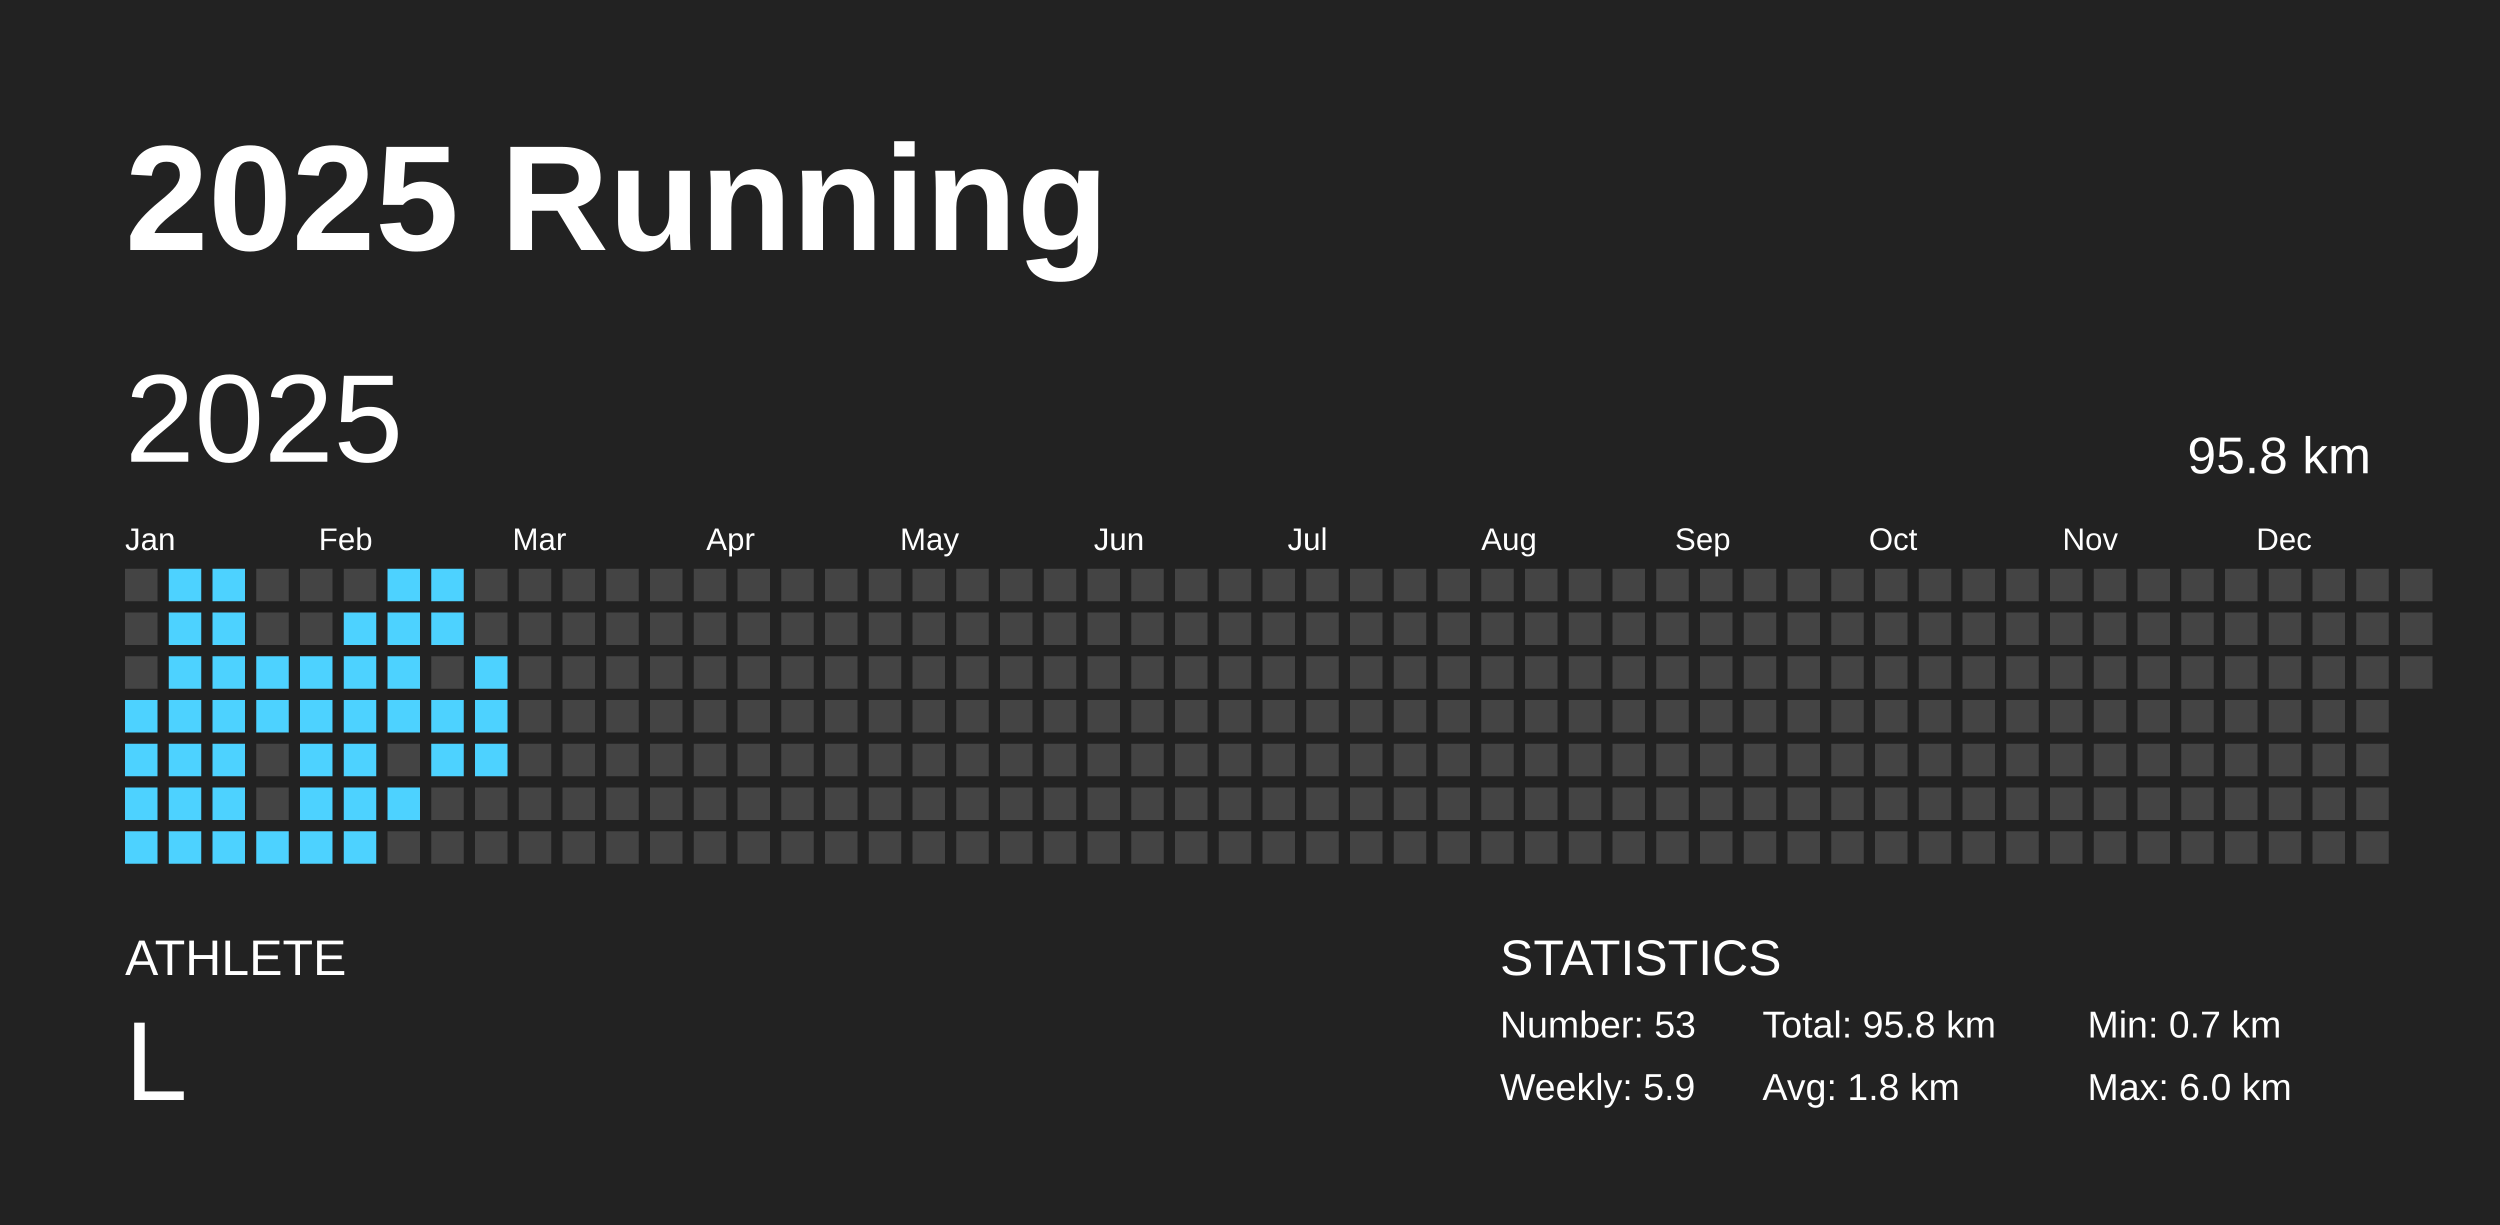
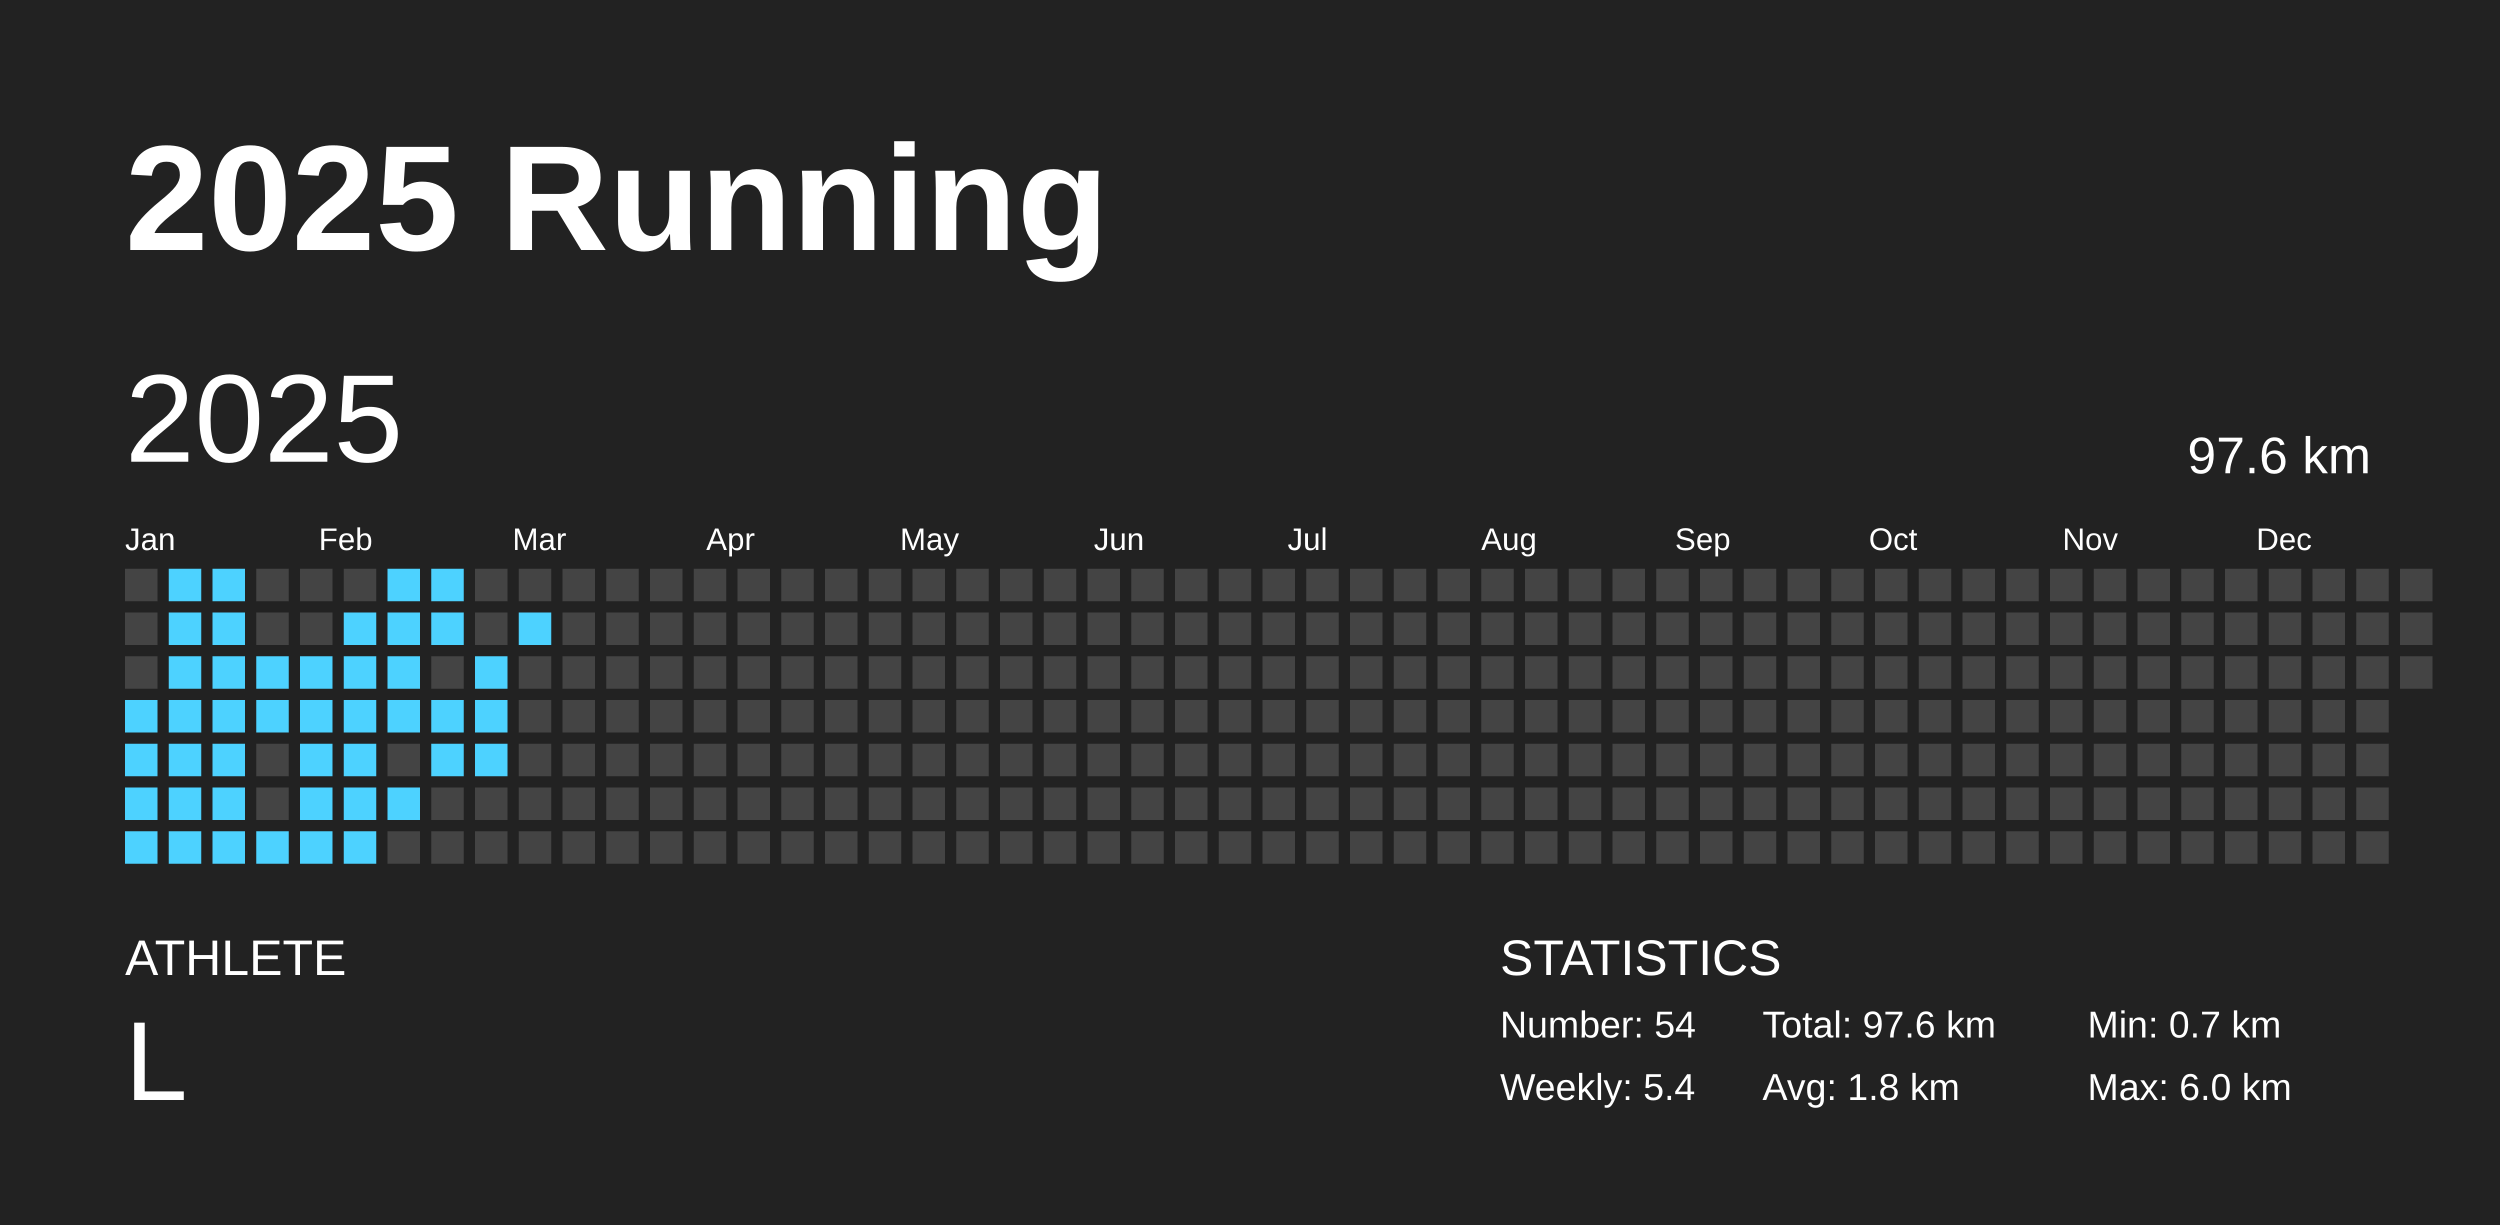
<svg xmlns="http://www.w3.org/2000/svg" baseProfile="full" height="98mm" version="1.1" viewBox="0,0,200,98" width="200mm">
  <defs />
  <rect fill="#222222" height="98" width="200" x="0" y="0" />
  <text fill="#FFFFFF" style="font-size:12px; font-family:Arial; font-weight:bold;" x="10" y="20">2025 Running</text>
  <text fill="#FFFFFF" style="font-size:4px; font-family:Arial" x="10" y="78">ATHLETE</text>
  <text fill="#FFFFFF" style="font-size:9px; font-family:Arial" x="10" y="88">L</text>
  <text fill="#FFFFFF" style="font-size:4px; font-family:Arial" x="120" y="78">STATISTICS</text>
-   <text fill="#FFFFFF" style="font-size:3px; font-family:Arial" x="120" y="83">Number: 53</text>
-   <text fill="#FFFFFF" style="font-size:3px; font-family:Arial" x="120" y="88">Weekly: 5.9</text>
-   <text fill="#FFFFFF" style="font-size:3px; font-family:Arial" x="141" y="83">Total: 95.8 km</text>
+   <text fill="#FFFFFF" style="font-size:3px; font-family:Arial" x="120" y="83">Number: 54</text>
+   <text fill="#FFFFFF" style="font-size:3px; font-family:Arial" x="120" y="88">Weekly: 5.4</text>
+   <text fill="#FFFFFF" style="font-size:3px; font-family:Arial" x="141" y="83">Total: 97.6 km</text>
  <text fill="#FFFFFF" style="font-size:3px; font-family:Arial" x="141" y="88">Avg: 1.8 km</text>
  <text fill="#FFFFFF" style="font-size:3px; font-family:Arial" x="167" y="83">Min: 0.7 km</text>
  <text fill="#FFFFFF" style="font-size:3px; font-family:Arial" x="167" y="88">Max: 6.0 km</text>
  <text dominant-baseline="hanging" fill="#FFFFFF" style="font-size:10.0px; font-family:Arial;" x="10" y="30">2025</text>
-   <text dominant-baseline="hanging" fill="#FFFFFF" style="font-size:4.125px; font-family:Arial;" x="175" y="35">95.8 km</text>
+   <text dominant-baseline="hanging" fill="#FFFFFF" style="font-size:4.125px; font-family:Arial;" x="175" y="35">97.6 km</text>
  <text fill="#FFFFFF" style="font-size:2.5px; font-family:Arial" x="10.0" y="44">Jan</text>
  <text fill="#FFFFFF" style="font-size:2.5px; font-family:Arial" x="25.5" y="44">Feb</text>
  <text fill="#FFFFFF" style="font-size:2.5px; font-family:Arial" x="41.0" y="44">Mar</text>
  <text fill="#FFFFFF" style="font-size:2.5px; font-family:Arial" x="56.5" y="44">Apr</text>
  <text fill="#FFFFFF" style="font-size:2.5px; font-family:Arial" x="72.0" y="44">May</text>
  <text fill="#FFFFFF" style="font-size:2.5px; font-family:Arial" x="87.5" y="44">Jun</text>
  <text fill="#FFFFFF" style="font-size:2.5px; font-family:Arial" x="103.0" y="44">Jul</text>
  <text fill="#FFFFFF" style="font-size:2.5px; font-family:Arial" x="118.5" y="44">Aug</text>
  <text fill="#FFFFFF" style="font-size:2.5px; font-family:Arial" x="134.0" y="44">Sep</text>
  <text fill="#FFFFFF" style="font-size:2.5px; font-family:Arial" x="149.5" y="44">Oct</text>
  <text fill="#FFFFFF" style="font-size:2.5px; font-family:Arial" x="165.0" y="44">Nov</text>
  <text fill="#FFFFFF" style="font-size:2.5px; font-family:Arial" x="180.5" y="44">Dec</text>
  <rect fill="#444444" height="2.6" width="2.6" x="10.0" y="45.5" />
  <rect fill="#444444" height="2.6" width="2.6" x="10.0" y="49.0" />
  <rect fill="#444444" height="2.6" width="2.6" x="10.0" y="52.5" />
  <rect fill="#4dd2ff" height="2.6" width="2.6" x="10.0" y="56.0" />
  <rect fill="#4dd2ff" height="2.6" width="2.6" x="10.0" y="59.5" />
  <rect fill="#4dd2ff" height="2.6" width="2.6" x="10.0" y="63.0" />
  <rect fill="#4dd2ff" height="2.6" width="2.6" x="10.0" y="66.5" />
  <rect fill="#4dd2ff" height="2.6" width="2.6" x="13.5" y="45.5" />
  <rect fill="#4dd2ff" height="2.6" width="2.6" x="13.5" y="49.0" />
  <rect fill="#4dd2ff" height="2.6" width="2.6" x="13.5" y="52.5" />
  <rect fill="#4dd2ff" height="2.6" width="2.6" x="13.5" y="56.0" />
  <rect fill="#4dd2ff" height="2.6" width="2.6" x="13.5" y="59.5" />
  <rect fill="#4dd2ff" height="2.6" width="2.6" x="13.5" y="63.0" />
  <rect fill="#4dd2ff" height="2.6" width="2.6" x="13.5" y="66.5" />
  <rect fill="#4dd2ff" height="2.6" width="2.6" x="17.0" y="45.5" />
  <rect fill="#4dd2ff" height="2.6" width="2.6" x="17.0" y="49.0" />
  <rect fill="#4dd2ff" height="2.6" width="2.6" x="17.0" y="52.5" />
  <rect fill="#4dd2ff" height="2.6" width="2.6" x="17.0" y="56.0" />
  <rect fill="#4dd2ff" height="2.6" width="2.6" x="17.0" y="59.5" />
  <rect fill="#4dd2ff" height="2.6" width="2.6" x="17.0" y="63.0" />
  <rect fill="#4dd2ff" height="2.6" width="2.6" x="17.0" y="66.5" />
  <rect fill="#444444" height="2.6" width="2.6" x="20.5" y="45.5" />
  <rect fill="#444444" height="2.6" width="2.6" x="20.5" y="49.0" />
  <rect fill="#4dd2ff" height="2.6" width="2.6" x="20.5" y="52.5" />
  <rect fill="#4dd2ff" height="2.6" width="2.6" x="20.5" y="56.0" />
  <rect fill="#444444" height="2.6" width="2.6" x="20.5" y="59.5" />
  <rect fill="#444444" height="2.6" width="2.6" x="20.5" y="63.0" />
  <rect fill="#4dd2ff" height="2.6" width="2.6" x="20.5" y="66.5" />
  <rect fill="#444444" height="2.6" width="2.6" x="24.0" y="45.5" />
  <rect fill="#444444" height="2.6" width="2.6" x="24.0" y="49.0" />
  <rect fill="#4dd2ff" height="2.6" width="2.6" x="24.0" y="52.5" />
  <rect fill="#4dd2ff" height="2.6" width="2.6" x="24.0" y="56.0" />
  <rect fill="#4dd2ff" height="2.6" width="2.6" x="24.0" y="59.5" />
  <rect fill="#4dd2ff" height="2.6" width="2.6" x="24.0" y="63.0" />
  <rect fill="#4dd2ff" height="2.6" width="2.6" x="24.0" y="66.5" />
  <rect fill="#444444" height="2.6" width="2.6" x="27.5" y="45.5" />
  <rect fill="#4dd2ff" height="2.6" width="2.6" x="27.5" y="49.0" />
  <rect fill="#4dd2ff" height="2.6" width="2.6" x="27.5" y="52.5" />
  <rect fill="#4dd2ff" height="2.6" width="2.6" x="27.5" y="56.0" />
  <rect fill="#4dd2ff" height="2.6" width="2.6" x="27.5" y="59.5" />
  <rect fill="#4dd2ff" height="2.6" width="2.6" x="27.5" y="63.0" />
  <rect fill="#4dd2ff" height="2.6" width="2.6" x="27.5" y="66.5" />
  <rect fill="#4dd2ff" height="2.6" width="2.6" x="31.0" y="45.5" />
  <rect fill="#4dd2ff" height="2.6" width="2.6" x="31.0" y="49.0" />
  <rect fill="#4dd2ff" height="2.6" width="2.6" x="31.0" y="52.5" />
  <rect fill="#4dd2ff" height="2.6" width="2.6" x="31.0" y="56.0" />
  <rect fill="#444444" height="2.6" width="2.6" x="31.0" y="59.5" />
  <rect fill="#4dd2ff" height="2.6" width="2.6" x="31.0" y="63.0" />
  <rect fill="#444444" height="2.6" width="2.6" x="31.0" y="66.5" />
  <rect fill="#4dd2ff" height="2.6" width="2.6" x="34.5" y="45.5" />
  <rect fill="#4dd2ff" height="2.6" width="2.6" x="34.5" y="49.0" />
  <rect fill="#444444" height="2.6" width="2.6" x="34.5" y="52.5" />
  <rect fill="#4dd2ff" height="2.6" width="2.6" x="34.5" y="56.0" />
  <rect fill="#4dd2ff" height="2.6" width="2.6" x="34.5" y="59.5" />
  <rect fill="#444444" height="2.6" width="2.6" x="34.5" y="63.0" />
  <rect fill="#444444" height="2.6" width="2.6" x="34.5" y="66.5" />
  <rect fill="#444444" height="2.6" width="2.6" x="38.0" y="45.5" />
  <rect fill="#444444" height="2.6" width="2.6" x="38.0" y="49.0" />
  <rect fill="#4dd2ff" height="2.6" width="2.6" x="38.0" y="52.5" />
  <rect fill="#4dd2ff" height="2.6" width="2.6" x="38.0" y="56.0" />
  <rect fill="#4dd2ff" height="2.6" width="2.6" x="38.0" y="59.5" />
  <rect fill="#444444" height="2.6" width="2.6" x="38.0" y="63.0" />
  <rect fill="#444444" height="2.6" width="2.6" x="38.0" y="66.5" />
  <rect fill="#444444" height="2.6" width="2.6" x="41.5" y="45.5" />
-   <rect fill="#444444" height="2.6" width="2.6" x="41.5" y="49.0" />
+   <rect fill="#4dd2ff" height="2.6" width="2.6" x="41.5" y="49.0" />
  <rect fill="#444444" height="2.6" width="2.6" x="41.5" y="52.5" />
  <rect fill="#444444" height="2.6" width="2.6" x="41.5" y="56.0" />
  <rect fill="#444444" height="2.6" width="2.6" x="41.5" y="59.5" />
  <rect fill="#444444" height="2.6" width="2.6" x="41.5" y="63.0" />
  <rect fill="#444444" height="2.6" width="2.6" x="41.5" y="66.5" />
  <rect fill="#444444" height="2.6" width="2.6" x="45.0" y="45.5" />
  <rect fill="#444444" height="2.6" width="2.6" x="45.0" y="49.0" />
  <rect fill="#444444" height="2.6" width="2.6" x="45.0" y="52.5" />
  <rect fill="#444444" height="2.6" width="2.6" x="45.0" y="56.0" />
  <rect fill="#444444" height="2.6" width="2.6" x="45.0" y="59.5" />
  <rect fill="#444444" height="2.6" width="2.6" x="45.0" y="63.0" />
  <rect fill="#444444" height="2.6" width="2.6" x="45.0" y="66.5" />
  <rect fill="#444444" height="2.6" width="2.6" x="48.5" y="45.5" />
  <rect fill="#444444" height="2.6" width="2.6" x="48.5" y="49.0" />
  <rect fill="#444444" height="2.6" width="2.6" x="48.5" y="52.5" />
  <rect fill="#444444" height="2.6" width="2.6" x="48.5" y="56.0" />
  <rect fill="#444444" height="2.6" width="2.6" x="48.5" y="59.5" />
  <rect fill="#444444" height="2.6" width="2.6" x="48.5" y="63.0" />
  <rect fill="#444444" height="2.6" width="2.6" x="48.5" y="66.5" />
  <rect fill="#444444" height="2.6" width="2.6" x="52.0" y="45.5" />
  <rect fill="#444444" height="2.6" width="2.6" x="52.0" y="49.0" />
  <rect fill="#444444" height="2.6" width="2.6" x="52.0" y="52.5" />
  <rect fill="#444444" height="2.6" width="2.6" x="52.0" y="56.0" />
  <rect fill="#444444" height="2.6" width="2.6" x="52.0" y="59.5" />
  <rect fill="#444444" height="2.6" width="2.6" x="52.0" y="63.0" />
  <rect fill="#444444" height="2.6" width="2.6" x="52.0" y="66.5" />
  <rect fill="#444444" height="2.6" width="2.6" x="55.5" y="45.5" />
  <rect fill="#444444" height="2.6" width="2.6" x="55.5" y="49.0" />
  <rect fill="#444444" height="2.6" width="2.6" x="55.5" y="52.5" />
  <rect fill="#444444" height="2.6" width="2.6" x="55.5" y="56.0" />
  <rect fill="#444444" height="2.6" width="2.6" x="55.5" y="59.5" />
  <rect fill="#444444" height="2.6" width="2.6" x="55.5" y="63.0" />
  <rect fill="#444444" height="2.6" width="2.6" x="55.5" y="66.5" />
  <rect fill="#444444" height="2.6" width="2.6" x="59.0" y="45.5" />
  <rect fill="#444444" height="2.6" width="2.6" x="59.0" y="49.0" />
  <rect fill="#444444" height="2.6" width="2.6" x="59.0" y="52.5" />
  <rect fill="#444444" height="2.6" width="2.6" x="59.0" y="56.0" />
  <rect fill="#444444" height="2.6" width="2.6" x="59.0" y="59.5" />
  <rect fill="#444444" height="2.6" width="2.6" x="59.0" y="63.0" />
  <rect fill="#444444" height="2.6" width="2.6" x="59.0" y="66.5" />
  <rect fill="#444444" height="2.6" width="2.6" x="62.5" y="45.5" />
  <rect fill="#444444" height="2.6" width="2.6" x="62.5" y="49.0" />
  <rect fill="#444444" height="2.6" width="2.6" x="62.5" y="52.5" />
  <rect fill="#444444" height="2.6" width="2.6" x="62.5" y="56.0" />
  <rect fill="#444444" height="2.6" width="2.6" x="62.5" y="59.5" />
  <rect fill="#444444" height="2.6" width="2.6" x="62.5" y="63.0" />
  <rect fill="#444444" height="2.6" width="2.6" x="62.5" y="66.5" />
  <rect fill="#444444" height="2.6" width="2.6" x="66.0" y="45.5" />
  <rect fill="#444444" height="2.6" width="2.6" x="66.0" y="49.0" />
  <rect fill="#444444" height="2.6" width="2.6" x="66.0" y="52.5" />
  <rect fill="#444444" height="2.6" width="2.6" x="66.0" y="56.0" />
  <rect fill="#444444" height="2.6" width="2.6" x="66.0" y="59.5" />
  <rect fill="#444444" height="2.6" width="2.6" x="66.0" y="63.0" />
  <rect fill="#444444" height="2.6" width="2.6" x="66.0" y="66.5" />
  <rect fill="#444444" height="2.6" width="2.6" x="69.5" y="45.5" />
  <rect fill="#444444" height="2.6" width="2.6" x="69.5" y="49.0" />
  <rect fill="#444444" height="2.6" width="2.6" x="69.5" y="52.5" />
  <rect fill="#444444" height="2.6" width="2.6" x="69.5" y="56.0" />
  <rect fill="#444444" height="2.6" width="2.6" x="69.5" y="59.5" />
  <rect fill="#444444" height="2.6" width="2.6" x="69.5" y="63.0" />
  <rect fill="#444444" height="2.6" width="2.6" x="69.5" y="66.5" />
  <rect fill="#444444" height="2.6" width="2.6" x="73.0" y="45.5" />
  <rect fill="#444444" height="2.6" width="2.6" x="73.0" y="49.0" />
  <rect fill="#444444" height="2.6" width="2.6" x="73.0" y="52.5" />
  <rect fill="#444444" height="2.6" width="2.6" x="73.0" y="56.0" />
  <rect fill="#444444" height="2.6" width="2.6" x="73.0" y="59.5" />
  <rect fill="#444444" height="2.6" width="2.6" x="73.0" y="63.0" />
  <rect fill="#444444" height="2.6" width="2.6" x="73.0" y="66.5" />
  <rect fill="#444444" height="2.6" width="2.6" x="76.5" y="45.5" />
  <rect fill="#444444" height="2.6" width="2.6" x="76.5" y="49.0" />
  <rect fill="#444444" height="2.6" width="2.6" x="76.5" y="52.5" />
  <rect fill="#444444" height="2.6" width="2.6" x="76.5" y="56.0" />
  <rect fill="#444444" height="2.6" width="2.6" x="76.5" y="59.5" />
  <rect fill="#444444" height="2.6" width="2.6" x="76.5" y="63.0" />
  <rect fill="#444444" height="2.6" width="2.6" x="76.5" y="66.5" />
  <rect fill="#444444" height="2.6" width="2.6" x="80.0" y="45.5" />
  <rect fill="#444444" height="2.6" width="2.6" x="80.0" y="49.0" />
  <rect fill="#444444" height="2.6" width="2.6" x="80.0" y="52.5" />
  <rect fill="#444444" height="2.6" width="2.6" x="80.0" y="56.0" />
  <rect fill="#444444" height="2.6" width="2.6" x="80.0" y="59.5" />
  <rect fill="#444444" height="2.6" width="2.6" x="80.0" y="63.0" />
  <rect fill="#444444" height="2.6" width="2.6" x="80.0" y="66.5" />
  <rect fill="#444444" height="2.6" width="2.6" x="83.5" y="45.5" />
  <rect fill="#444444" height="2.6" width="2.6" x="83.5" y="49.0" />
  <rect fill="#444444" height="2.6" width="2.6" x="83.5" y="52.5" />
  <rect fill="#444444" height="2.6" width="2.6" x="83.5" y="56.0" />
  <rect fill="#444444" height="2.6" width="2.6" x="83.5" y="59.5" />
  <rect fill="#444444" height="2.6" width="2.6" x="83.5" y="63.0" />
  <rect fill="#444444" height="2.6" width="2.6" x="83.5" y="66.5" />
  <rect fill="#444444" height="2.6" width="2.6" x="87.0" y="45.5" />
  <rect fill="#444444" height="2.6" width="2.6" x="87.0" y="49.0" />
  <rect fill="#444444" height="2.6" width="2.6" x="87.0" y="52.5" />
  <rect fill="#444444" height="2.6" width="2.6" x="87.0" y="56.0" />
  <rect fill="#444444" height="2.6" width="2.6" x="87.0" y="59.5" />
  <rect fill="#444444" height="2.6" width="2.6" x="87.0" y="63.0" />
  <rect fill="#444444" height="2.6" width="2.6" x="87.0" y="66.5" />
  <rect fill="#444444" height="2.6" width="2.6" x="90.5" y="45.5" />
  <rect fill="#444444" height="2.6" width="2.6" x="90.5" y="49.0" />
  <rect fill="#444444" height="2.6" width="2.6" x="90.5" y="52.5" />
  <rect fill="#444444" height="2.6" width="2.6" x="90.5" y="56.0" />
  <rect fill="#444444" height="2.6" width="2.6" x="90.5" y="59.5" />
  <rect fill="#444444" height="2.6" width="2.6" x="90.5" y="63.0" />
  <rect fill="#444444" height="2.6" width="2.6" x="90.5" y="66.5" />
  <rect fill="#444444" height="2.6" width="2.6" x="94.0" y="45.5" />
  <rect fill="#444444" height="2.6" width="2.6" x="94.0" y="49.0" />
  <rect fill="#444444" height="2.6" width="2.6" x="94.0" y="52.5" />
  <rect fill="#444444" height="2.6" width="2.6" x="94.0" y="56.0" />
  <rect fill="#444444" height="2.6" width="2.6" x="94.0" y="59.5" />
  <rect fill="#444444" height="2.6" width="2.6" x="94.0" y="63.0" />
  <rect fill="#444444" height="2.6" width="2.6" x="94.0" y="66.5" />
  <rect fill="#444444" height="2.6" width="2.6" x="97.5" y="45.5" />
  <rect fill="#444444" height="2.6" width="2.6" x="97.5" y="49.0" />
  <rect fill="#444444" height="2.6" width="2.6" x="97.5" y="52.5" />
  <rect fill="#444444" height="2.6" width="2.6" x="97.5" y="56.0" />
  <rect fill="#444444" height="2.6" width="2.6" x="97.5" y="59.5" />
  <rect fill="#444444" height="2.6" width="2.6" x="97.5" y="63.0" />
  <rect fill="#444444" height="2.6" width="2.6" x="97.5" y="66.5" />
  <rect fill="#444444" height="2.6" width="2.6" x="101.0" y="45.5" />
  <rect fill="#444444" height="2.6" width="2.6" x="101.0" y="49.0" />
  <rect fill="#444444" height="2.6" width="2.6" x="101.0" y="52.5" />
  <rect fill="#444444" height="2.6" width="2.6" x="101.0" y="56.0" />
  <rect fill="#444444" height="2.6" width="2.6" x="101.0" y="59.5" />
  <rect fill="#444444" height="2.6" width="2.6" x="101.0" y="63.0" />
  <rect fill="#444444" height="2.6" width="2.6" x="101.0" y="66.5" />
  <rect fill="#444444" height="2.6" width="2.6" x="104.5" y="45.5" />
  <rect fill="#444444" height="2.6" width="2.6" x="104.5" y="49.0" />
  <rect fill="#444444" height="2.6" width="2.6" x="104.5" y="52.5" />
  <rect fill="#444444" height="2.6" width="2.6" x="104.5" y="56.0" />
  <rect fill="#444444" height="2.6" width="2.6" x="104.5" y="59.5" />
  <rect fill="#444444" height="2.6" width="2.6" x="104.5" y="63.0" />
  <rect fill="#444444" height="2.6" width="2.6" x="104.5" y="66.5" />
  <rect fill="#444444" height="2.6" width="2.6" x="108.0" y="45.5" />
  <rect fill="#444444" height="2.6" width="2.6" x="108.0" y="49.0" />
  <rect fill="#444444" height="2.6" width="2.6" x="108.0" y="52.5" />
  <rect fill="#444444" height="2.6" width="2.6" x="108.0" y="56.0" />
  <rect fill="#444444" height="2.6" width="2.6" x="108.0" y="59.5" />
  <rect fill="#444444" height="2.6" width="2.6" x="108.0" y="63.0" />
  <rect fill="#444444" height="2.6" width="2.6" x="108.0" y="66.5" />
  <rect fill="#444444" height="2.6" width="2.6" x="111.5" y="45.5" />
  <rect fill="#444444" height="2.6" width="2.6" x="111.5" y="49.0" />
  <rect fill="#444444" height="2.6" width="2.6" x="111.5" y="52.5" />
  <rect fill="#444444" height="2.6" width="2.6" x="111.5" y="56.0" />
  <rect fill="#444444" height="2.6" width="2.6" x="111.5" y="59.5" />
  <rect fill="#444444" height="2.6" width="2.6" x="111.5" y="63.0" />
  <rect fill="#444444" height="2.6" width="2.6" x="111.5" y="66.5" />
  <rect fill="#444444" height="2.6" width="2.6" x="115.0" y="45.5" />
  <rect fill="#444444" height="2.6" width="2.6" x="115.0" y="49.0" />
  <rect fill="#444444" height="2.6" width="2.6" x="115.0" y="52.5" />
  <rect fill="#444444" height="2.6" width="2.6" x="115.0" y="56.0" />
  <rect fill="#444444" height="2.6" width="2.6" x="115.0" y="59.5" />
  <rect fill="#444444" height="2.6" width="2.6" x="115.0" y="63.0" />
  <rect fill="#444444" height="2.6" width="2.6" x="115.0" y="66.5" />
  <rect fill="#444444" height="2.6" width="2.6" x="118.5" y="45.5" />
  <rect fill="#444444" height="2.6" width="2.6" x="118.5" y="49.0" />
  <rect fill="#444444" height="2.6" width="2.6" x="118.5" y="52.5" />
  <rect fill="#444444" height="2.6" width="2.6" x="118.5" y="56.0" />
  <rect fill="#444444" height="2.6" width="2.6" x="118.5" y="59.5" />
  <rect fill="#444444" height="2.6" width="2.6" x="118.5" y="63.0" />
  <rect fill="#444444" height="2.6" width="2.6" x="118.5" y="66.5" />
  <rect fill="#444444" height="2.6" width="2.6" x="122.0" y="45.5" />
  <rect fill="#444444" height="2.6" width="2.6" x="122.0" y="49.0" />
  <rect fill="#444444" height="2.6" width="2.6" x="122.0" y="52.5" />
  <rect fill="#444444" height="2.6" width="2.6" x="122.0" y="56.0" />
  <rect fill="#444444" height="2.6" width="2.6" x="122.0" y="59.5" />
  <rect fill="#444444" height="2.6" width="2.6" x="122.0" y="63.0" />
  <rect fill="#444444" height="2.6" width="2.6" x="122.0" y="66.5" />
  <rect fill="#444444" height="2.6" width="2.6" x="125.5" y="45.5" />
  <rect fill="#444444" height="2.6" width="2.6" x="125.5" y="49.0" />
  <rect fill="#444444" height="2.6" width="2.6" x="125.5" y="52.5" />
  <rect fill="#444444" height="2.6" width="2.6" x="125.5" y="56.0" />
  <rect fill="#444444" height="2.6" width="2.6" x="125.5" y="59.5" />
  <rect fill="#444444" height="2.6" width="2.6" x="125.5" y="63.0" />
  <rect fill="#444444" height="2.6" width="2.6" x="125.5" y="66.5" />
  <rect fill="#444444" height="2.6" width="2.6" x="129.0" y="45.5" />
  <rect fill="#444444" height="2.6" width="2.6" x="129.0" y="49.0" />
  <rect fill="#444444" height="2.6" width="2.6" x="129.0" y="52.5" />
  <rect fill="#444444" height="2.6" width="2.6" x="129.0" y="56.0" />
  <rect fill="#444444" height="2.6" width="2.6" x="129.0" y="59.5" />
  <rect fill="#444444" height="2.6" width="2.6" x="129.0" y="63.0" />
  <rect fill="#444444" height="2.6" width="2.6" x="129.0" y="66.5" />
  <rect fill="#444444" height="2.6" width="2.6" x="132.5" y="45.5" />
  <rect fill="#444444" height="2.6" width="2.6" x="132.5" y="49.0" />
  <rect fill="#444444" height="2.6" width="2.6" x="132.5" y="52.5" />
  <rect fill="#444444" height="2.6" width="2.6" x="132.5" y="56.0" />
  <rect fill="#444444" height="2.6" width="2.6" x="132.5" y="59.5" />
  <rect fill="#444444" height="2.6" width="2.6" x="132.5" y="63.0" />
  <rect fill="#444444" height="2.6" width="2.6" x="132.5" y="66.5" />
  <rect fill="#444444" height="2.6" width="2.6" x="136.0" y="45.5" />
  <rect fill="#444444" height="2.6" width="2.6" x="136.0" y="49.0" />
  <rect fill="#444444" height="2.6" width="2.6" x="136.0" y="52.5" />
  <rect fill="#444444" height="2.6" width="2.6" x="136.0" y="56.0" />
  <rect fill="#444444" height="2.6" width="2.6" x="136.0" y="59.5" />
  <rect fill="#444444" height="2.6" width="2.6" x="136.0" y="63.0" />
  <rect fill="#444444" height="2.6" width="2.6" x="136.0" y="66.5" />
  <rect fill="#444444" height="2.6" width="2.6" x="139.5" y="45.5" />
  <rect fill="#444444" height="2.6" width="2.6" x="139.5" y="49.0" />
  <rect fill="#444444" height="2.6" width="2.6" x="139.5" y="52.5" />
  <rect fill="#444444" height="2.6" width="2.6" x="139.5" y="56.0" />
  <rect fill="#444444" height="2.6" width="2.6" x="139.5" y="59.5" />
  <rect fill="#444444" height="2.6" width="2.6" x="139.5" y="63.0" />
  <rect fill="#444444" height="2.6" width="2.6" x="139.5" y="66.5" />
  <rect fill="#444444" height="2.6" width="2.6" x="143.0" y="45.5" />
  <rect fill="#444444" height="2.6" width="2.6" x="143.0" y="49.0" />
  <rect fill="#444444" height="2.6" width="2.6" x="143.0" y="52.5" />
  <rect fill="#444444" height="2.6" width="2.6" x="143.0" y="56.0" />
  <rect fill="#444444" height="2.6" width="2.6" x="143.0" y="59.5" />
  <rect fill="#444444" height="2.6" width="2.6" x="143.0" y="63.0" />
  <rect fill="#444444" height="2.6" width="2.6" x="143.0" y="66.5" />
  <rect fill="#444444" height="2.6" width="2.6" x="146.5" y="45.5" />
  <rect fill="#444444" height="2.6" width="2.6" x="146.5" y="49.0" />
  <rect fill="#444444" height="2.6" width="2.6" x="146.5" y="52.5" />
  <rect fill="#444444" height="2.6" width="2.6" x="146.5" y="56.0" />
  <rect fill="#444444" height="2.6" width="2.6" x="146.5" y="59.5" />
  <rect fill="#444444" height="2.6" width="2.6" x="146.5" y="63.0" />
  <rect fill="#444444" height="2.6" width="2.6" x="146.5" y="66.5" />
  <rect fill="#444444" height="2.6" width="2.6" x="150.0" y="45.5" />
  <rect fill="#444444" height="2.6" width="2.6" x="150.0" y="49.0" />
  <rect fill="#444444" height="2.6" width="2.6" x="150.0" y="52.5" />
  <rect fill="#444444" height="2.6" width="2.6" x="150.0" y="56.0" />
  <rect fill="#444444" height="2.6" width="2.6" x="150.0" y="59.5" />
  <rect fill="#444444" height="2.6" width="2.6" x="150.0" y="63.0" />
  <rect fill="#444444" height="2.6" width="2.6" x="150.0" y="66.5" />
  <rect fill="#444444" height="2.6" width="2.6" x="153.5" y="45.5" />
  <rect fill="#444444" height="2.6" width="2.6" x="153.5" y="49.0" />
  <rect fill="#444444" height="2.6" width="2.6" x="153.5" y="52.5" />
  <rect fill="#444444" height="2.6" width="2.6" x="153.5" y="56.0" />
  <rect fill="#444444" height="2.6" width="2.6" x="153.5" y="59.5" />
  <rect fill="#444444" height="2.6" width="2.6" x="153.5" y="63.0" />
  <rect fill="#444444" height="2.6" width="2.6" x="153.5" y="66.5" />
  <rect fill="#444444" height="2.6" width="2.6" x="157.0" y="45.5" />
  <rect fill="#444444" height="2.6" width="2.6" x="157.0" y="49.0" />
  <rect fill="#444444" height="2.6" width="2.6" x="157.0" y="52.5" />
  <rect fill="#444444" height="2.6" width="2.6" x="157.0" y="56.0" />
  <rect fill="#444444" height="2.6" width="2.6" x="157.0" y="59.5" />
  <rect fill="#444444" height="2.6" width="2.6" x="157.0" y="63.0" />
  <rect fill="#444444" height="2.6" width="2.6" x="157.0" y="66.5" />
  <rect fill="#444444" height="2.6" width="2.6" x="160.5" y="45.5" />
  <rect fill="#444444" height="2.6" width="2.6" x="160.5" y="49.0" />
  <rect fill="#444444" height="2.6" width="2.6" x="160.5" y="52.5" />
  <rect fill="#444444" height="2.6" width="2.6" x="160.5" y="56.0" />
  <rect fill="#444444" height="2.6" width="2.6" x="160.5" y="59.5" />
  <rect fill="#444444" height="2.6" width="2.6" x="160.5" y="63.0" />
  <rect fill="#444444" height="2.6" width="2.6" x="160.5" y="66.5" />
  <rect fill="#444444" height="2.6" width="2.6" x="164.0" y="45.5" />
  <rect fill="#444444" height="2.6" width="2.6" x="164.0" y="49.0" />
  <rect fill="#444444" height="2.6" width="2.6" x="164.0" y="52.5" />
  <rect fill="#444444" height="2.6" width="2.6" x="164.0" y="56.0" />
  <rect fill="#444444" height="2.6" width="2.6" x="164.0" y="59.5" />
  <rect fill="#444444" height="2.6" width="2.6" x="164.0" y="63.0" />
  <rect fill="#444444" height="2.6" width="2.6" x="164.0" y="66.5" />
  <rect fill="#444444" height="2.6" width="2.6" x="167.5" y="45.5" />
  <rect fill="#444444" height="2.6" width="2.6" x="167.5" y="49.0" />
  <rect fill="#444444" height="2.6" width="2.6" x="167.5" y="52.5" />
  <rect fill="#444444" height="2.6" width="2.6" x="167.5" y="56.0" />
  <rect fill="#444444" height="2.6" width="2.6" x="167.5" y="59.5" />
  <rect fill="#444444" height="2.6" width="2.6" x="167.5" y="63.0" />
  <rect fill="#444444" height="2.6" width="2.6" x="167.5" y="66.5" />
  <rect fill="#444444" height="2.6" width="2.6" x="171.0" y="45.5" />
  <rect fill="#444444" height="2.6" width="2.6" x="171.0" y="49.0" />
  <rect fill="#444444" height="2.6" width="2.6" x="171.0" y="52.5" />
  <rect fill="#444444" height="2.6" width="2.6" x="171.0" y="56.0" />
  <rect fill="#444444" height="2.6" width="2.6" x="171.0" y="59.5" />
  <rect fill="#444444" height="2.6" width="2.6" x="171.0" y="63.0" />
  <rect fill="#444444" height="2.6" width="2.6" x="171.0" y="66.5" />
  <rect fill="#444444" height="2.6" width="2.6" x="174.5" y="45.5" />
  <rect fill="#444444" height="2.6" width="2.6" x="174.5" y="49.0" />
  <rect fill="#444444" height="2.6" width="2.6" x="174.5" y="52.5" />
  <rect fill="#444444" height="2.6" width="2.6" x="174.5" y="56.0" />
  <rect fill="#444444" height="2.6" width="2.6" x="174.5" y="59.5" />
  <rect fill="#444444" height="2.6" width="2.6" x="174.5" y="63.0" />
  <rect fill="#444444" height="2.6" width="2.6" x="174.5" y="66.5" />
  <rect fill="#444444" height="2.6" width="2.6" x="178.0" y="45.5" />
  <rect fill="#444444" height="2.6" width="2.6" x="178.0" y="49.0" />
  <rect fill="#444444" height="2.6" width="2.6" x="178.0" y="52.5" />
  <rect fill="#444444" height="2.6" width="2.6" x="178.0" y="56.0" />
  <rect fill="#444444" height="2.6" width="2.6" x="178.0" y="59.5" />
  <rect fill="#444444" height="2.6" width="2.6" x="178.0" y="63.0" />
  <rect fill="#444444" height="2.6" width="2.6" x="178.0" y="66.5" />
  <rect fill="#444444" height="2.6" width="2.6" x="181.5" y="45.5" />
  <rect fill="#444444" height="2.6" width="2.6" x="181.5" y="49.0" />
  <rect fill="#444444" height="2.6" width="2.6" x="181.5" y="52.5" />
  <rect fill="#444444" height="2.6" width="2.6" x="181.5" y="56.0" />
  <rect fill="#444444" height="2.6" width="2.6" x="181.5" y="59.5" />
  <rect fill="#444444" height="2.6" width="2.6" x="181.5" y="63.0" />
  <rect fill="#444444" height="2.6" width="2.6" x="181.5" y="66.5" />
  <rect fill="#444444" height="2.6" width="2.6" x="185.0" y="45.5" />
  <rect fill="#444444" height="2.6" width="2.6" x="185.0" y="49.0" />
  <rect fill="#444444" height="2.6" width="2.6" x="185.0" y="52.5" />
  <rect fill="#444444" height="2.6" width="2.6" x="185.0" y="56.0" />
  <rect fill="#444444" height="2.6" width="2.6" x="185.0" y="59.5" />
  <rect fill="#444444" height="2.6" width="2.6" x="185.0" y="63.0" />
  <rect fill="#444444" height="2.6" width="2.6" x="185.0" y="66.5" />
  <rect fill="#444444" height="2.6" width="2.6" x="188.5" y="45.5" />
  <rect fill="#444444" height="2.6" width="2.6" x="188.5" y="49.0" />
  <rect fill="#444444" height="2.6" width="2.6" x="188.5" y="52.5" />
  <rect fill="#444444" height="2.6" width="2.6" x="188.5" y="56.0" />
  <rect fill="#444444" height="2.6" width="2.6" x="188.5" y="59.5" />
  <rect fill="#444444" height="2.6" width="2.6" x="188.5" y="63.0" />
  <rect fill="#444444" height="2.6" width="2.6" x="188.5" y="66.5" />
  <rect fill="#444444" height="2.6" width="2.6" x="192.0" y="45.5" />
  <rect fill="#444444" height="2.6" width="2.6" x="192.0" y="49.0" />
  <rect fill="#444444" height="2.6" width="2.6" x="192.0" y="52.5" />
</svg>
